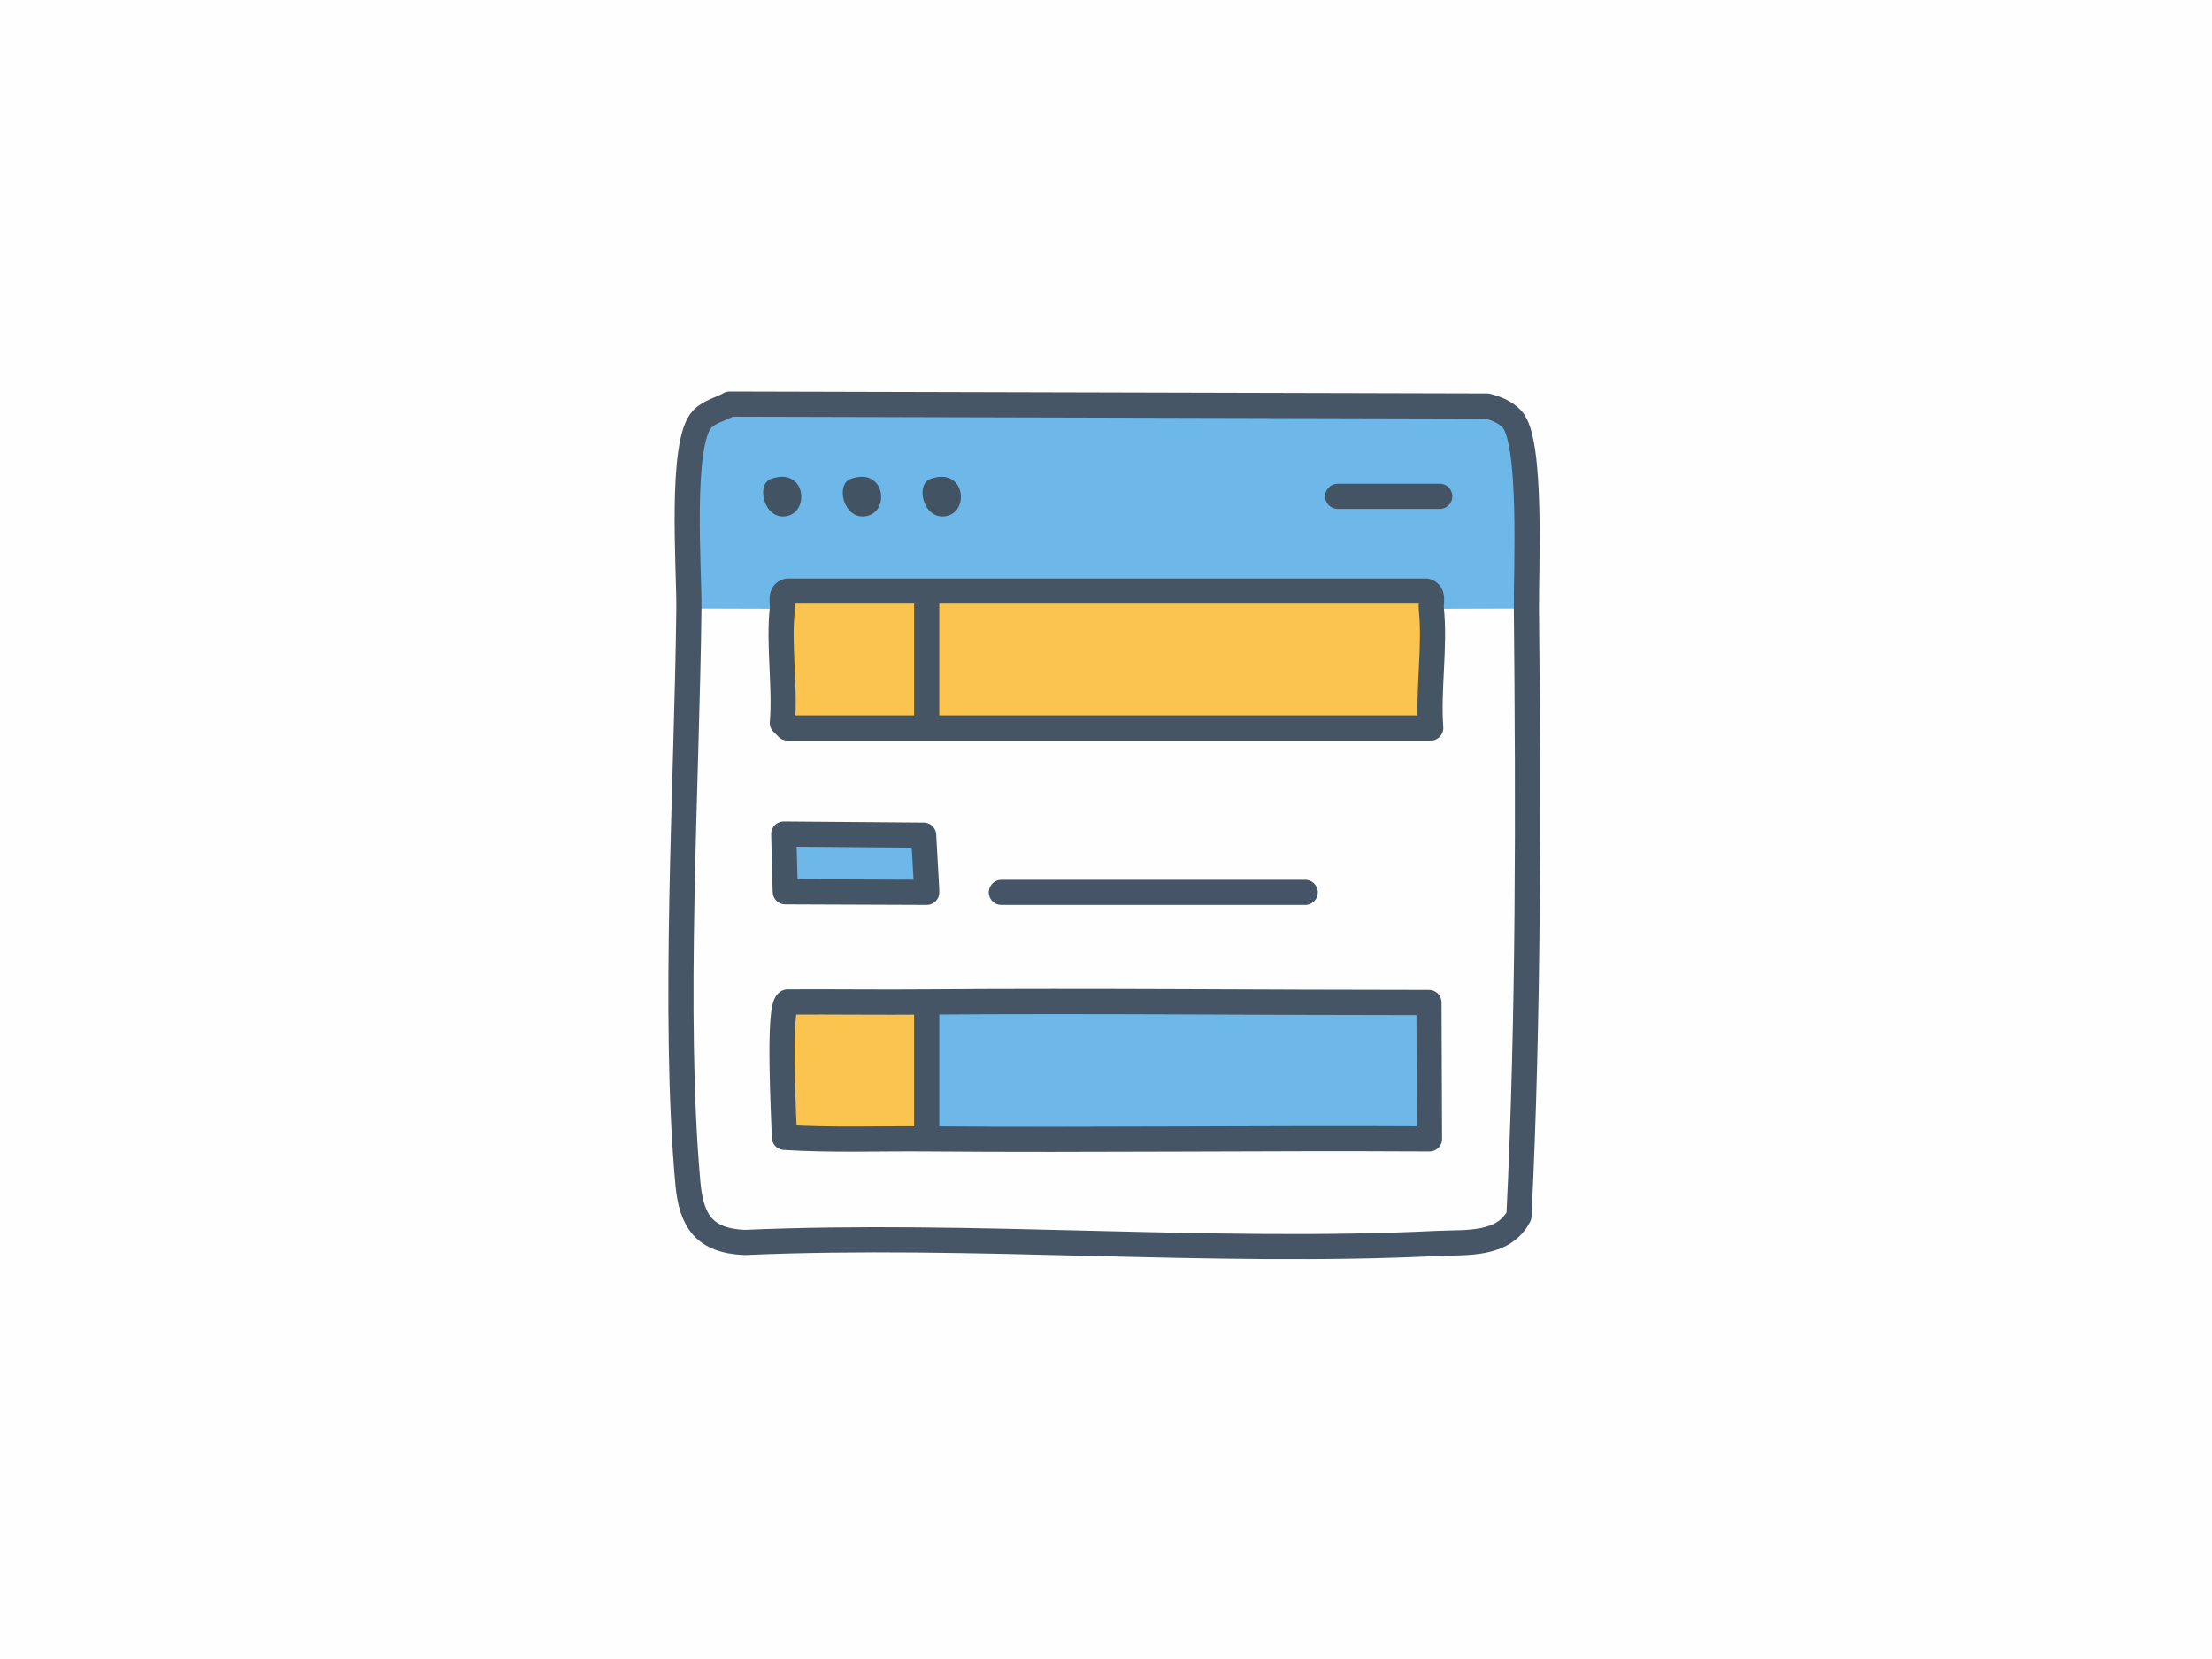
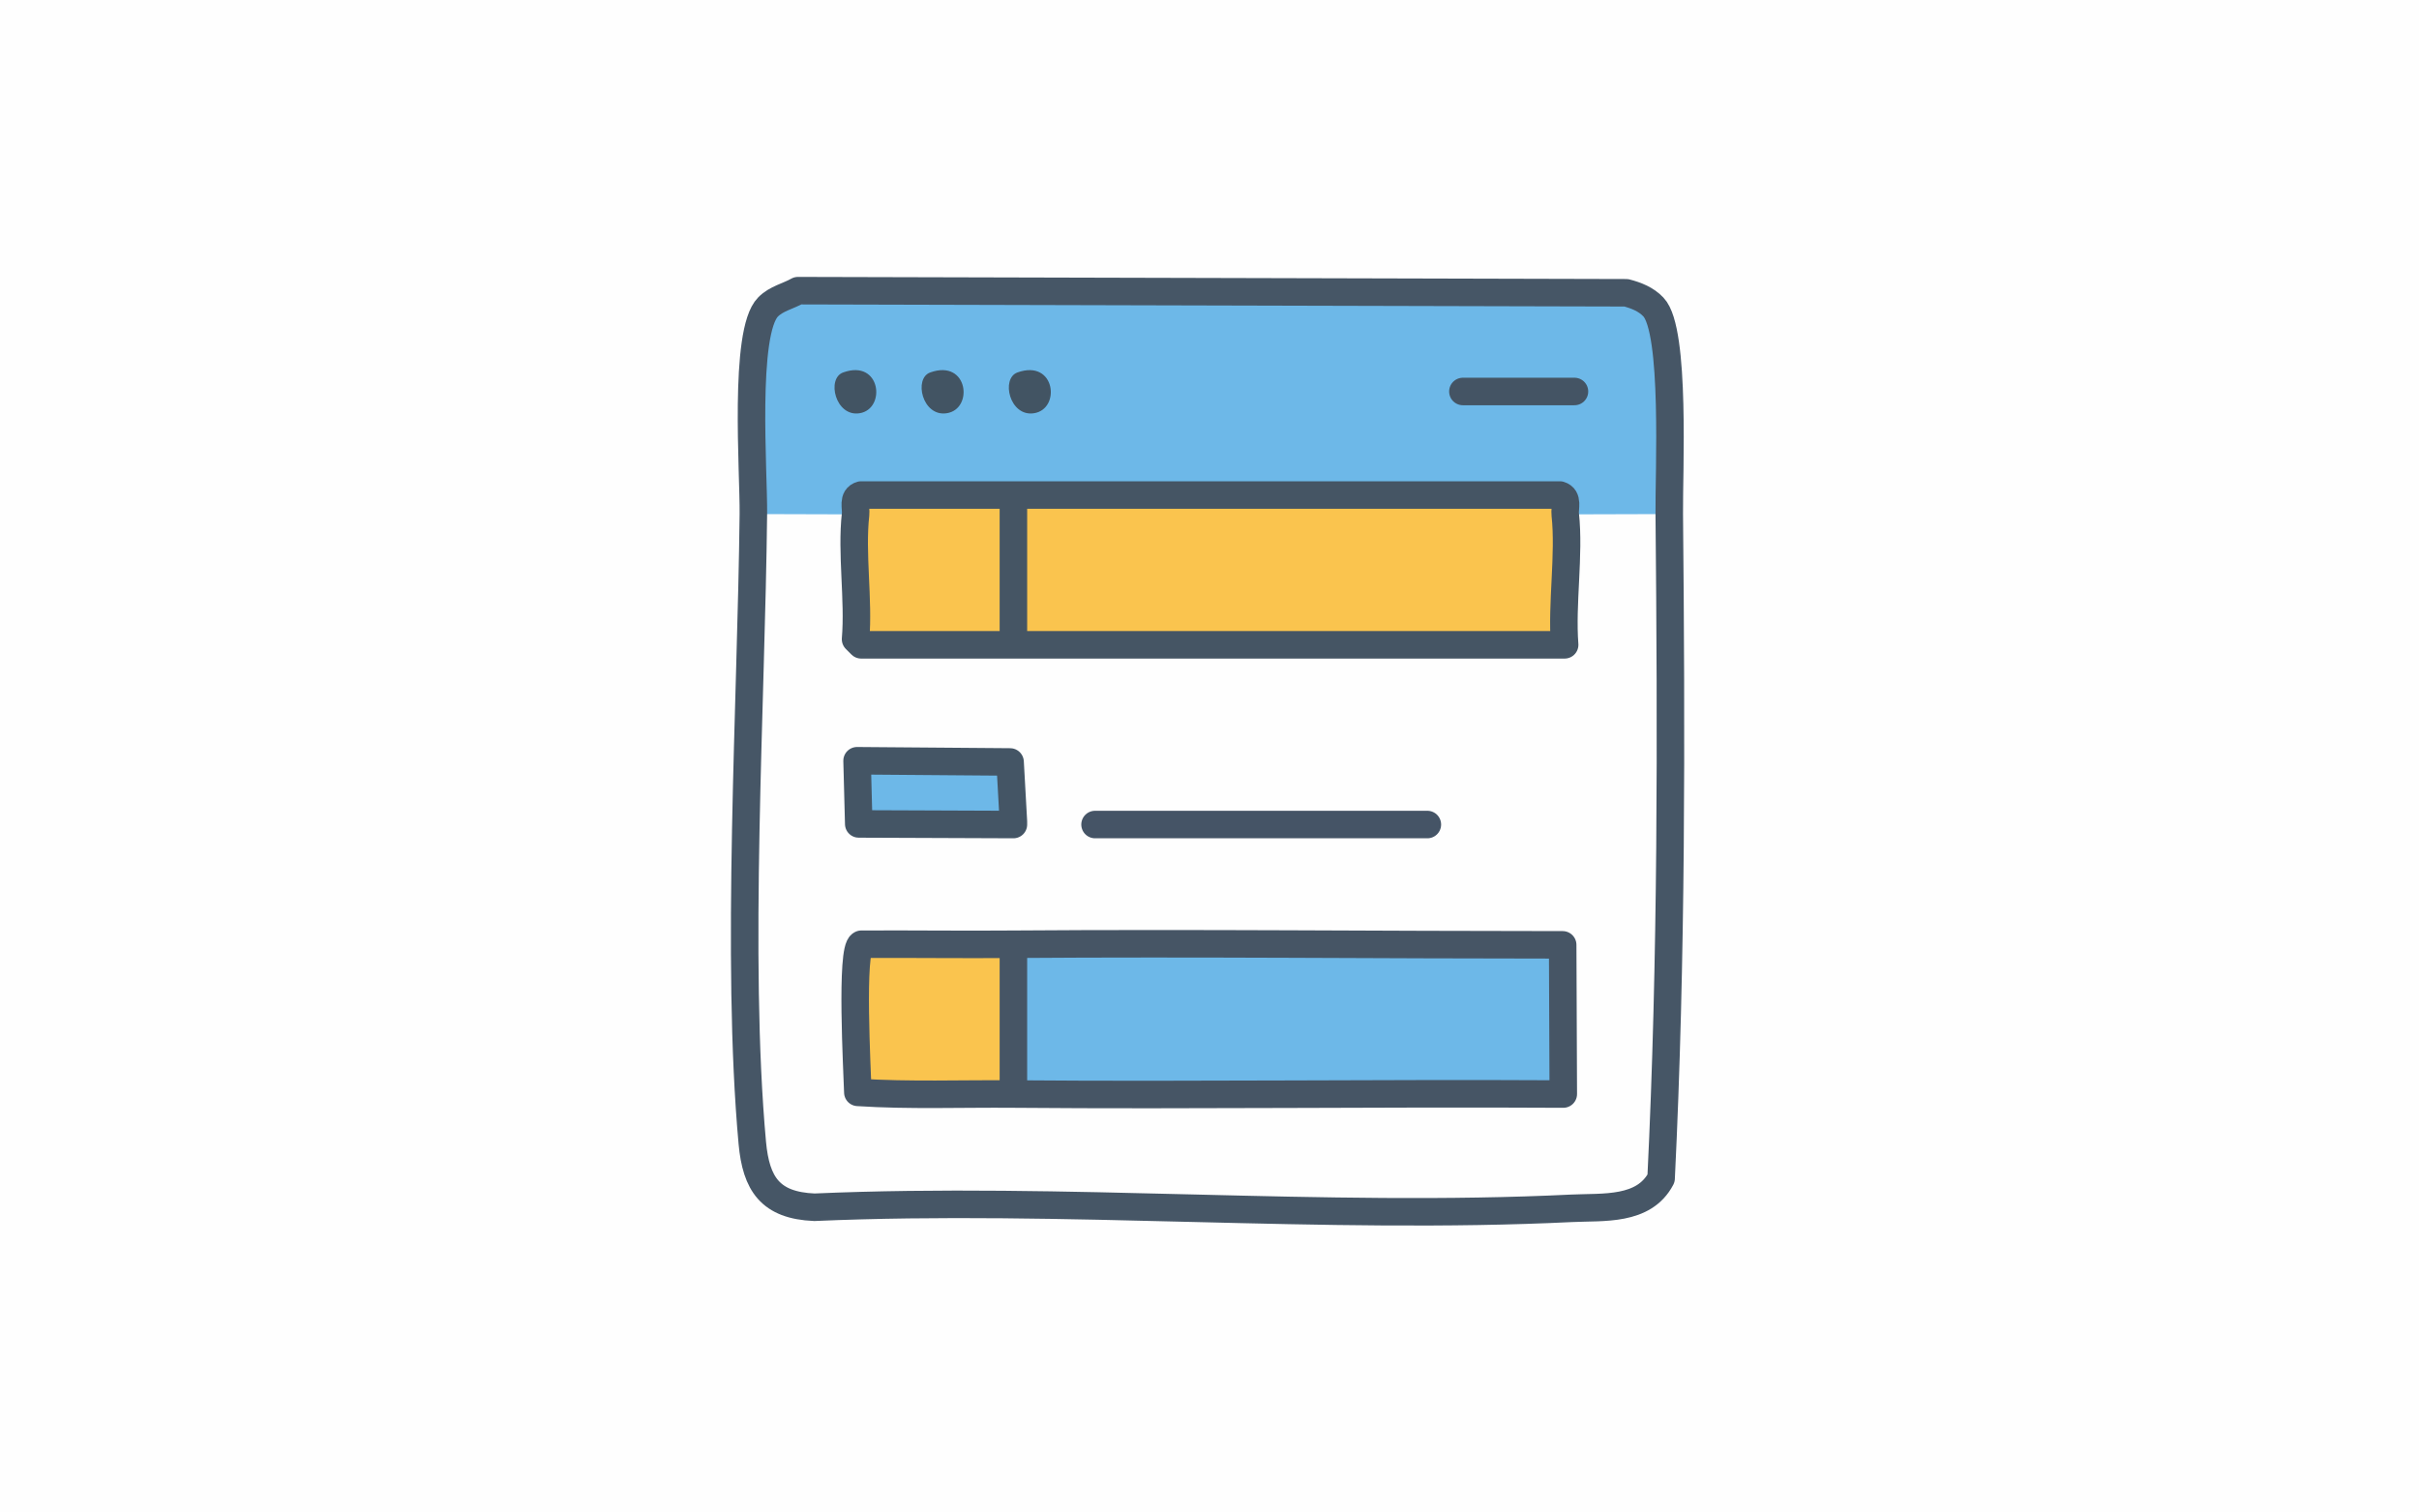
- <svg xmlns="http://www.w3.org/2000/svg" id="Layer_1" version="1.1" viewBox="0 0 160 120">
+ <svg xmlns="http://www.w3.org/2000/svg" id="Layer_1" version="1.1" viewBox="0 0 160 100">
  <defs>
    <style>
      .st0 {
        stroke: #465565;
      }

      .st0, .st1, .st2, .st3, .st4, .st5, .st6 {
        stroke-linecap: round;
        stroke-linejoin: round;
        stroke-width: 1.82px;
      }

      .st0, .st1, .st3, .st5, .st6 {
        fill: none;
      }

      .st7 {
        fill: #425463;
      }

      .st1 {
        stroke: #465666;
      }

      .st2, .st3 {
        stroke: #455564;
      }

      .st2, .st8 {
        fill: #fac44e;
      }

      .st9, .st4 {
        fill: #6db8e8;
      }

      .st4 {
        stroke: #445565;
      }

      .st10 {
        fill: #fefefe;
      }

      .st5 {
        stroke: #445464;
      }

      .st6 {
        stroke: #455466;
      }
    </style>
  </defs>
  <g id="Generative_Object">
    <g>
-       <rect class="st10" x="-23.06" y="-20.5" width="206.13" height="160" />
-       <path class="st9" d="M67.03,82.38v-9.91c12.11-.1,24.23.04,36.34.04l.04,9.87h-.18c-12.06-.07-24.13.1-36.19,0h0Z" />
-       <path class="st8" d="M67.03,72.47v9.91c-3.42-.03-6.86.11-10.28-.11-.04-1.36-.49-9.52.23-9.8,3.35-.02,6.71.03,10.06,0h-.01Z" />
+       <rect class="st10" x="-23.06" y="-30.5" width="206.13" height="160" />
+       <path class="st9" d="M67.03,72.38v-9.91c12.11-.1,24.23.04,36.34.04l.04,9.87h-.18c-12.06-.07-24.13.1-36.19,0h0Z" />
+       <path class="st8" d="M67.03,62.47v9.91c-3.42-.03-6.86.11-10.28-.11-.04-1.36-.49-9.52.23-9.8,3.35-.02,6.71.03,10.06,0h-.01Z" />
      <g>
-         <path class="st9" d="M103.53,44.03c-.05-.43.23-1.11-.36-1.28h-46.21c-.59.17-.32.86-.37,1.28l-6.76-.02c.03-2.74-.67-12.03.97-13.69.55-.56,1.33-.71,1.98-1.08l54.77.14c.66.17,1.32.43,1.8.94,1.49,1.55,1.02,11.05,1.05,13.69l-6.89.02h.02Z" />
-         <path class="st7" d="M61.53,34.64c2.52-.9,2.88,2.44,1.08,2.7-1.61.24-2.19-2.31-1.08-2.7Z" />
-         <path class="st7" d="M67.3,34.64c2.52-.9,2.88,2.44,1.08,2.7-1.61.24-2.19-2.31-1.08-2.7Z" />
-         <path class="st7" d="M55.77,34.64c2.51-.9,2.85,2.43,1.08,2.7-1.59.25-2.2-2.3-1.08-2.7Z" />
+         <path class="st9" d="M103.53,34.03c-.05-.43.23-1.11-.36-1.28h-46.21c-.59.17-.32.86-.37,1.28l-6.76-.02c.03-2.74-.67-12.03.97-13.69.55-.56,1.33-.71,1.98-1.08l54.77.14c.66.17,1.32.43,1.8.94,1.49,1.55,1.02,11.05,1.05,13.69l-6.89.02s.02,0,.02,0Z" />
+         <path class="st7" d="M61.53,24.64c2.52-.9,2.88,2.44,1.08,2.7-1.61.24-2.19-2.31-1.08-2.7Z" />
+         <path class="st7" d="M67.3,24.64c2.52-.9,2.88,2.44,1.08,2.7-1.61.24-2.19-2.31-1.08-2.7Z" />
+         <path class="st7" d="M55.77,24.64c2.51-.9,2.85,2.43,1.08,2.7-1.59.25-2.2-2.3-1.08-2.7Z" />
      </g>
-       <path class="st2" d="M103.53,44.03c.29,2.69-.25,5.88-.04,8.63h-46.53l-.37-.37c.22-2.62-.29-5.69,0-8.26.05-.43-.22-1.12.37-1.28h46.21c.58.17.31.86.36,1.28Z" />
-       <polygon class="st4" points="56.69 60.33 66.81 60.41 67.03 64.36 67.03 64.55 56.8 64.51 56.69 60.33" />
+       <path class="st2" d="M103.53,34.03c.29,2.69-.25,5.88-.04,8.63h-46.53l-.37-.37c.22-2.62-.29-5.69,0-8.26.05-.43-.22-1.12.37-1.28h46.21c.58.17.31.86.36,1.28Z" />
+       <polygon class="st4" points="56.69 50.33 66.81 50.41 67.03 54.36 67.03 54.55 56.8 54.51 56.69 50.33" />
    </g>
    <g>
-       <line class="st5" x1="96.76" y1="35.9" x2="104.14" y2="35.9" />
-       <line class="st6" x1="94.41" y1="64.55" x2="72.43" y2="64.55" />
-       <path class="st0" d="M103.4,82.38l-.04-9.87c-12.11,0-24.22-.13-36.33-.04-3.35.03-6.71-.02-10.06,0-.72.28-.27,8.44-.23,9.8,3.42.22,6.86.08,10.29.11,12.06.1,24.13-.07,36.19,0h.18Z" />
-       <line class="st0" x1="67.03" y1="73.37" x2="67.03" y2="81.48" />
-       <line class="st3" x1="67.03" y1="43.64" x2="67.03" y2="51.75" />
-       <path class="st1" d="M52.79,29.23l54.77.14c.66.17,1.32.43,1.8.94,1.49,1.55,1.02,11.05,1.05,13.69.14,14.6.17,29.48-.54,43.96-1.14,2.17-3.82,1.88-5.91,1.98-16.42.8-33.59-.79-50.09-.07-2.93-.12-3.86-1.55-4.11-4.25-1.11-12.2-.07-28.99.07-41.62.03-2.74-.67-12.03.97-13.69.55-.56,1.33-.71,1.98-1.08h0Z" />
+       <line class="st5" x1="96.76" y1="25.9" x2="104.14" y2="25.9" />
+       <line class="st6" x1="94.41" y1="54.55" x2="72.43" y2="54.55" />
+       <path class="st0" d="M103.4,72.38l-.04-9.87c-12.11,0-24.22-.13-36.33-.04-3.35.03-6.71-.02-10.06,0-.72.28-.27,8.44-.23,9.8,3.42.22,6.86.08,10.29.11,12.06.1,24.13-.07,36.19,0h.18Z" />
+       <line class="st0" x1="67.03" y1="63.37" x2="67.03" y2="71.48" />
+       <line class="st3" x1="67.03" y1="33.64" x2="67.03" y2="41.75" />
+       <path class="st1" d="M52.79,19.23l54.77.14c.66.17,1.32.43,1.8.94,1.49,1.55,1.02,11.05,1.05,13.69.14,14.6.17,29.48-.54,43.96-1.14,2.17-3.82,1.88-5.91,1.98-16.42.8-33.59-.79-50.09-.07-2.93-.12-3.86-1.55-4.11-4.25-1.11-12.2-.07-28.99.07-41.62.03-2.74-.67-12.03.97-13.69.55-.56,1.33-.71,1.98-1.08h0Z" />
    </g>
  </g>
</svg>
